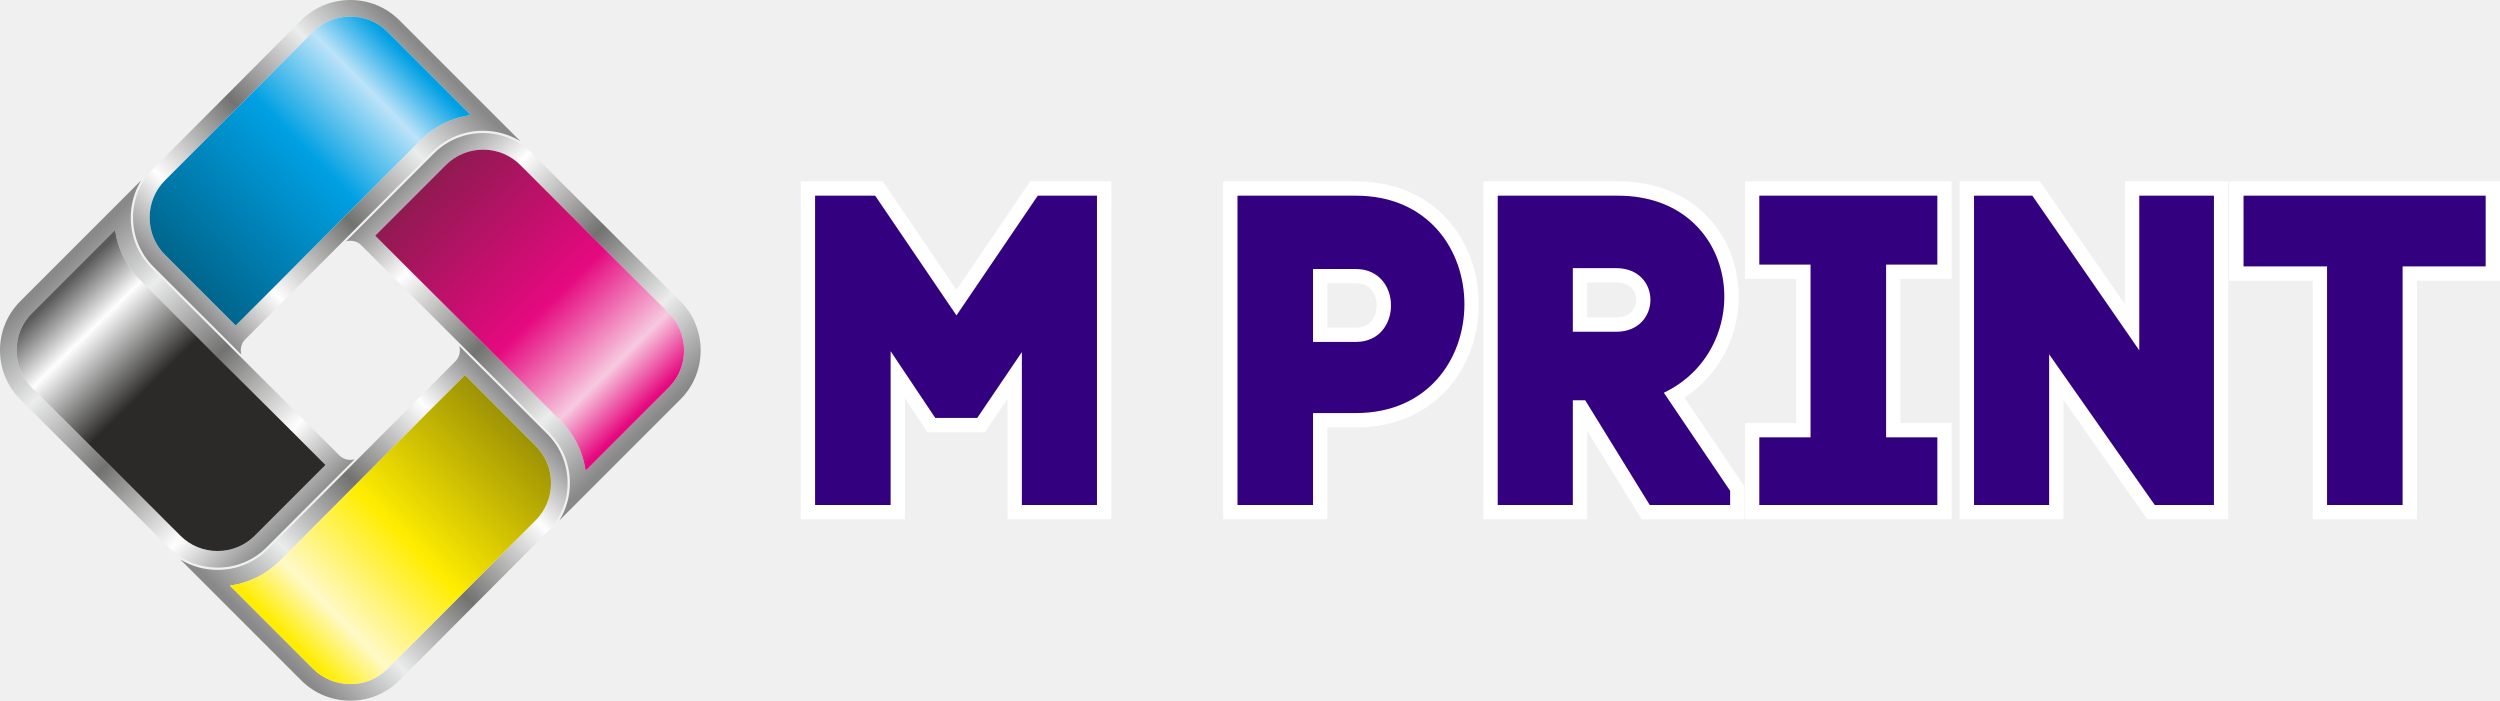
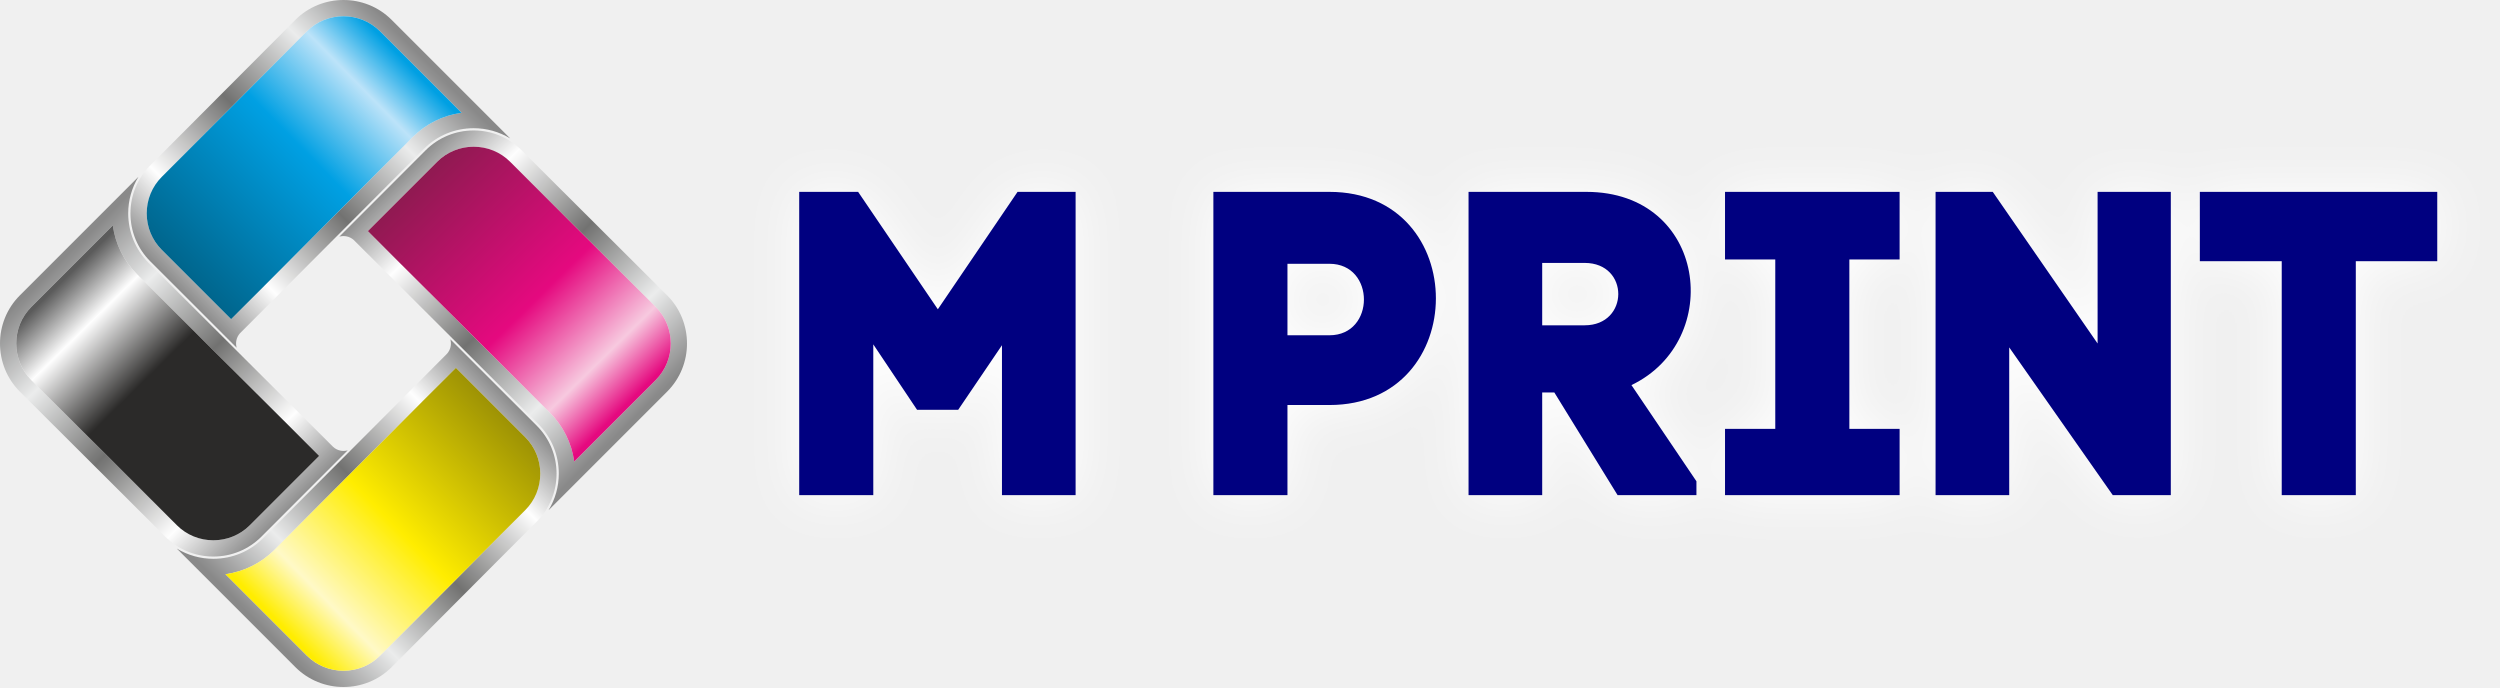
- <svg xmlns="http://www.w3.org/2000/svg" xmlns:xlink="http://www.w3.org/1999/xlink" xml:space="preserve" width="1308.68" height="366.77" style="clip-rule:evenodd;fill-rule:evenodd;image-rendering:optimizeQuality;shape-rendering:geometricPrecision;text-rendering:geometricPrecision" viewBox="0 0 34625.475 9704.119" version="1.1" id="svg73">
+ <svg xmlns="http://www.w3.org/2000/svg" xmlns:xlink="http://www.w3.org/1999/xlink" xml:space="preserve" width="1334.679" height="366.77" style="clip-rule:evenodd;fill-rule:evenodd;image-rendering:optimizeQuality;shape-rendering:geometricPrecision;text-rendering:geometricPrecision" viewBox="0 0 35313.359 9704.119" version="1.1" id="svg73">
  <defs id="defs53">
    <linearGradient id="a" x1="29901.34" x2="26491.1" y1="17999.59" y2="21345.77" gradientUnits="userSpaceOnUse">
      <stop offset="0" style="stop-opacity:1;stop-color:#898989" id="stop2" />
      <stop offset=".2" style="stop-opacity:1;stop-color:#fefefe" id="stop4" />
      <stop offset=".502" style="stop-opacity:1;stop-color:#727271" id="stop6" />
      <stop offset=".78" style="stop-opacity:1;stop-color:#ebecec" id="stop8" />
      <stop offset="1" style="stop-opacity:1;stop-color:#898989" id="stop10" />
    </linearGradient>
    <linearGradient xlink:href="#a" id="d" x1="24440.869" x2="27851.039" y1="15722.01" y2="12375.82" gradientUnits="userSpaceOnUse" />
    <linearGradient id="e" x1="24603.381" x2="27688.52" y1="15552.8" y2="12518.65" gradientUnits="userSpaceOnUse">
      <stop offset="0" style="stop-opacity:1;stop-color:#00658c" id="stop14" />
      <stop offset=".561" style="stop-opacity:1;stop-color:#00a0e3" id="stop16" />
      <stop offset=".839" style="stop-opacity:1;stop-color:#bce3f9" id="stop18" />
      <stop offset="1" style="stop-opacity:1;stop-color:#00a0e3" id="stop20" />
    </linearGradient>
    <linearGradient xlink:href="#a" id="h" x1="28287.859" x2="31656.109" y1="14108.11" y2="17540.711" gradientUnits="userSpaceOnUse" />
    <linearGradient xlink:href="#a" id="b" x1="26054.279" x2="22686.09" y1="19613.551" y2="16180.83" gradientUnits="userSpaceOnUse" />
    <linearGradient id="g" x1="29738.82" x2="26653.68" y1="18168.801" y2="21202.949" gradientUnits="userSpaceOnUse">
      <stop offset="0" style="stop-opacity:1;stop-color:#9d9204" id="stop25" />
      <stop offset=".51" style="stop-opacity:1;stop-color:#ffed00" id="stop27" />
      <stop offset=".839" style="stop-opacity:1;stop-color:#fff9c7" id="stop29" />
      <stop offset="1" style="stop-opacity:1;stop-color:#ffed00" id="stop31" />
    </linearGradient>
    <linearGradient id="i" x1="28479.07" x2="31513.23" y1="14293.06" y2="17378.26" gradientUnits="userSpaceOnUse">
      <stop offset="0" style="stop-opacity:1;stop-color:#8f1a51" id="stop34" />
      <stop offset=".549" style="stop-opacity:1;stop-color:#e5097f" id="stop36" />
      <stop offset=".839" style="stop-opacity:1;stop-color:#f7c9df" id="stop38" />
      <stop offset="1" style="stop-opacity:1;stop-color:#e5097f" id="stop40" />
    </linearGradient>
    <linearGradient id="c" x1="25863.08" x2="22828.98" y1="19428.551" y2="16343.35" gradientUnits="userSpaceOnUse">
      <stop offset="0" style="stop-opacity:1;stop-color:#2b2a29" id="stop43" />
      <stop offset=".58" style="stop-opacity:1;stop-color:#2b2a29" id="stop45" />
      <stop offset=".839" style="stop-opacity:1;stop-color:#fefefe" id="stop47" />
      <stop offset="1" style="stop-opacity:1;stop-color:#5b5b5b" id="stop49" />
    </linearGradient>
    <linearGradient xlink:href="#a" id="f" x1="29901.34" x2="26491.1" y1="17999.59" y2="21345.77" gradientUnits="userSpaceOnUse" />
+     <filter style="color-interpolation-filters:sRGB" id="filter887" x="-0.038" y="-0.207" width="1.077" height="1.414">
+       <feGaussianBlur stdDeviation="369.3" id="feGaussianBlur889" />
+     </filter>
  </defs>
-   <path d="m 12335.497,4864.279 618.08,924.05 h 581.35 l 618.09,-911.79 v 2117.35 h 1040.29 v -4283.66 h -820 l -1125.99,1658.37 -1126.02,-1658.37 h -832.26 v 4283.66 h 1046.46 z m 4803.83,-2154.05 v 4283.66 h 1046.46 v -1272.87 h 593.6 c 2001.08,0 2007.21,-3010.79 0,-3010.79 z m 1046.46,2025.55 v -1009.71 h 593.6 c 648.67,0 648.67,1009.71 0,1009.71 z m 3769.64,807.77 893.44,1450.34 h 1113.76 v -195.81 l -917.95,-1358.55 c 1315.71,-630.31 1064.81,-2729.3 -636.4,-2729.3 h -1664.54 v 4283.66 h 1040.32 v -1450.34 z m -171.37,-1829.74 h 599.73 c 636.44,0 630.32,881.22 0,881.22 h -599.73 z m 5048.61,-1003.58 h -2466.15 v 954.62 h 709.85 v 2392.74 h -709.85 v 936.3 h 2466.15 v -936.3 h -709.84 v -2392.74 h 709.84 z m 1548.24,4283.66 v -2086.77 l 1462.59,2086.77 h 820 v -4283.66 h -1034.2 v 2141.83 l -1480.91,-2141.83 h -807.81 v 4283.66 z m 4895.66,0 v -3304.56 h 1150.48 v -979.1 h -3353.53 v 979.1 h 1156.6 v 3304.56 z" style="fill:#330080;fill-rule:nonzero;stroke:#ffffff;stroke-width:396.875;stroke-dasharray:none;paint-order:stroke fill markers" id="path55" />
-   <g id="g366" style="stroke:#ffffff;stroke-width:0.1;stroke-dasharray:none" transform="translate(0.05003909,0.05003909)">
+   <path d="m 12335.497,4864.279 618.08,924.05 h 581.35 l 618.09,-911.79 v 2117.35 h 1040.29 v -4283.66 h -820 l -1125.99,1658.37 -1126.02,-1658.37 h -832.26 v 4283.66 h 1046.46 z m 4803.83,-2154.05 v 4283.66 h 1046.46 v -1272.87 h 593.6 c 2001.08,0 2007.21,-3010.79 0,-3010.79 z m 1046.46,2025.55 v -1009.71 h 593.6 c 648.67,0 648.67,1009.71 0,1009.71 z m 3769.64,807.77 893.44,1450.34 h 1113.76 v -195.81 l -917.95,-1358.55 c 1315.71,-630.31 1064.81,-2729.3 -636.4,-2729.3 h -1664.54 v 4283.66 h 1040.32 v -1450.34 z m -171.37,-1829.74 h 599.73 c 636.44,0 630.32,881.22 0,881.22 h -599.73 z m 5048.61,-1003.58 h -2466.15 v 954.62 h 709.85 v 2392.74 h -709.85 v 936.3 h 2466.15 v -936.3 h -709.84 v -2392.74 h 709.84 z m 1548.24,4283.66 v -2086.77 l 1462.59,2086.77 h 820 v -4283.66 h -1034.2 v 2141.83 l -1480.91,-2141.83 h -807.81 v 4283.66 z m 4895.66,0 v -3304.56 h 1150.48 v -979.1 h -3353.53 v 979.1 h 1156.6 v 3304.56 z" style="mix-blend-mode:normal;fill:#ffffff;fill-rule:nonzero;stroke:none;stroke-width:396.875;stroke-dasharray:none;paint-order:stroke fill markers;filter:url(#filter887)" id="path885" />
+   <path d="m 12335.497,4864.279 618.08,924.05 h 581.35 l 618.09,-911.79 v 2117.35 h 1040.29 v -4283.66 h -820 l -1125.99,1658.37 -1126.02,-1658.37 h -832.26 v 4283.66 h 1046.46 z m 4803.83,-2154.05 v 4283.66 h 1046.46 v -1272.87 h 593.6 c 2001.08,0 2007.21,-3010.79 0,-3010.79 z m 1046.46,2025.55 v -1009.71 h 593.6 c 648.67,0 648.67,1009.71 0,1009.71 z m 3769.64,807.77 893.44,1450.34 h 1113.76 v -195.81 l -917.95,-1358.55 c 1315.71,-630.31 1064.81,-2729.3 -636.4,-2729.3 h -1664.54 v 4283.66 h 1040.32 v -1450.34 z m -171.37,-1829.74 h 599.73 c 636.44,0 630.32,881.22 0,881.22 h -599.73 z m 5048.61,-1003.58 h -2466.15 v 954.62 h 709.85 v 2392.74 h -709.85 v 936.3 h 2466.15 v -936.3 h -709.84 v -2392.74 h 709.84 z m 1548.24,4283.66 v -2086.77 l 1462.59,2086.77 h 820 v -4283.66 h -1034.2 v 2141.83 l -1480.91,-2141.83 h -807.81 v 4283.66 z m 4895.66,0 v -3304.56 h 1150.48 v -979.1 h -3353.53 v 979.1 h 1156.6 v 3304.56 z" style="fill:#000080;fill-rule:nonzero;stroke:none;stroke-width:396.875;stroke-dasharray:none;paint-order:stroke fill markers" id="path55" />
+   <g id="g366" style="stroke:#ffffff;stroke-width:0.1;stroke-dasharray:none" transform="translate(0.05003906,0.05003906)">
    <path d="m 27026.35,18323 -2607.88,-2601.27 c -185.9,-185.9 -288.45,-436.57 -288.45,-699.24 0,-183.3 50.13,-362.02 144.75,-516.84 l -1675.26,1675.27 c -373.93,373.92 -373.93,985.83 0,1359.76 l 2048.35,2042.16 8.11,8.13 c 179.96,179.95 422.55,279.17 676.81,279.17 254.26,0 496.83,-99.22 676.79,-279.17 l 1220.92,-1220.91 c -70.35,19.91 -148.1,3.31 -204.14,-47.06 z m -3114.3,-3129.58 -1150.02,1150.02 c -284,283.98 -284.93,750.65 -0.26,1034.47 l 2056.74,2050.54 c 136.82,136.83 320.95,211.85 514.27,211.85 193.31,0 377.44,-75.02 514.27,-211.85 l 979.79,-979.8 -2570.68,-2564.21 c -188.61,-188.12 -307.71,-430.77 -344.11,-691.02 z" style="fill:url(#b);stroke:#ffffff;stroke-width:0.1;stroke-dasharray:none" transform="translate(-22319.063,-12008.783)" id="path57" />
    <path d="m 23912.04,15193.41 -1150.02,1150.02 c -283.99,283.99 -284.92,750.66 -0.24,1034.48 l 2056.73,2050.54 c 136.82,136.82 320.96,211.85 514.27,211.85 193.31,0 377.44,-75.03 514.27,-211.85 l 979.79,-979.8 -2570.69,-2564.21 c -188.59,-188.11 -307.71,-430.76 -344.11,-691.03 z" style="fill:url(#c);stroke:#ffffff;stroke-width:0.1;stroke-dasharray:none" transform="translate(-22319.063,-12008.783)" id="path59" />
    <path d="m 25708.89,16716.04 2601.28,-2607.85 c 185.9,-185.9 436.56,-288.44 699.23,-288.44 183.31,0 362.03,50.14 516.85,144.75 l -1675.29,-1675.27 c -373.92,-373.93 -985.83,-373.93 -1359.76,0 l -2042.17,2048.35 -8.11,8.13 c -179.95,179.94 -279.19,422.53 -279.19,676.78 0,254.26 99.23,496.83 279.19,676.79 l 1220.88,1220.89 c -19.89,-70.35 -3.3,-148.07 47.09,-204.13 z m 3129.59,-3114.26 -1150.04,-1150.03 c -283.98,-283.99 -750.65,-284.93 -1034.47,-0.26 l -2050.53,2056.74 c -136.81,136.81 -211.85,320.96 -211.85,514.26 0,193.31 75.04,377.44 211.85,514.27 l 979.78,979.8 2564.22,-2570.68 c 188.14,-188.59 430.77,-307.71 691.04,-344.1 z" style="fill:url(#d);stroke:#ffffff;stroke-width:0.1;stroke-dasharray:none" transform="translate(-22319.063,-12008.783)" id="path61" />
    <path d="m 28838.48,13601.77 -1150.03,-1150.02 c -283.99,-283.99 -750.66,-284.93 -1034.48,-0.25 l -2050.53,2056.73 c -136.82,136.82 -211.85,320.96 -211.85,514.26 0,193.31 75.03,377.45 211.85,514.27 l 979.79,979.79 2564.21,-2570.68 c 188.13,-188.59 430.77,-307.7 691.04,-344.1 z" style="fill:url(#e);stroke:#ffffff;stroke-width:0.1;stroke-dasharray:none" transform="translate(-22319.063,-12008.783)" id="path63" />
    <path d="m 29893.12,19384.05 8.11,-8.13 c 179.96,-179.96 279.17,-422.55 279.17,-676.79 0,-254.26 -99.21,-496.85 -279.17,-676.81 l -1220.87,-1220.87 c 19.89,70.34 3.29,148.04 -47.09,204.06 l -2601.26,2607.91 c -185.9,185.91 -436.57,288.45 -699.23,288.45 -183.33,0 -362.03,-50.13 -516.86,-144.77 l 1675.28,1675.26 c 373.93,373.91 985.84,373.93 1359.76,0 z m -1134.22,-2179 -2564.15,2570.68 c -188.11,188.62 -430.76,307.71 -691.04,344.11 l 1150.02,1150 c 283.98,283.99 750.67,284.91 1034.47,0.26 l 2050.51,-2056.71 c 136.83,-136.83 211.85,-320.96 211.85,-514.26 -0.01,-193.32 -75.02,-377.44 -211.85,-514.28 z" style="fill:url(#f);stroke:#ffffff;stroke-width:0.1;stroke-dasharray:none" transform="translate(-22319.063,-12008.783)" id="path65" />
    <path d="m 28758.89,17205.05 -2564.14,2570.68 c -188.12,188.62 -430.77,307.72 -691.04,344.1 l 1150.01,1150.02 c 283.98,283.98 750.67,284.91 1034.48,0.24 l 2050.52,-2056.7 c 136.82,-136.83 211.83,-320.96 211.83,-514.27 0,-193.32 -75,-377.43 -211.83,-514.26 z" style="fill:url(#g);stroke:#ffffff;stroke-width:0.1;stroke-dasharray:none" transform="translate(-22319.063,-12008.783)" id="path67" />
    <path d="m 29694.33,14138.76 -8.14,-8.11 c -179.96,-179.96 -422.53,-279.18 -676.79,-279.18 -254.25,0 -496.84,99.22 -676.8,279.18 l -1220.86,1220.87 c 70.34,-19.88 148.04,-3.27 204.06,47.09 l 2607.88,2601.29 c 185.91,185.9 288.45,436.55 288.45,699.23 0,183.31 -50.13,362.03 -144.75,516.84 l 1675.28,-1675.29 c 373.93,-373.93 373.93,-985.84 0,-1359.76 z m -2179.02,1134.23 2570.67,2564.19 c 188.62,188.14 307.74,430.79 344.12,691.05 l 1150.05,-1150.06 c 284.02,-284 284.95,-750.69 0.25,-1034.51 l -2056.72,-2050.5 c -136.81,-136.81 -320.97,-211.87 -514.28,-211.87 -193.32,0 -377.45,75.02 -514.28,211.87 z" style="fill:url(#h);stroke:#ffffff;stroke-width:0.1;stroke-dasharray:none" transform="translate(-22319.063,-12008.783)" id="path69" />
    <path d="m 27515.3,15272.98 2570.69,2564.2 c 188.6,188.13 307.72,430.78 344.11,691.05 l 1150.06,-1150.06 c 284,-284 284.93,-750.68 0.24,-1034.51 l -2056.71,-2050.5 c -136.82,-136.82 -320.98,-211.87 -514.29,-211.86 -193.32,-0.01 -377.45,75.02 -514.29,211.85 z" style="fill:url(#i);stroke:#ffffff;stroke-width:0.1;stroke-dasharray:none" transform="translate(-22319.063,-12008.783)" id="path71" />
  </g>
</svg>
